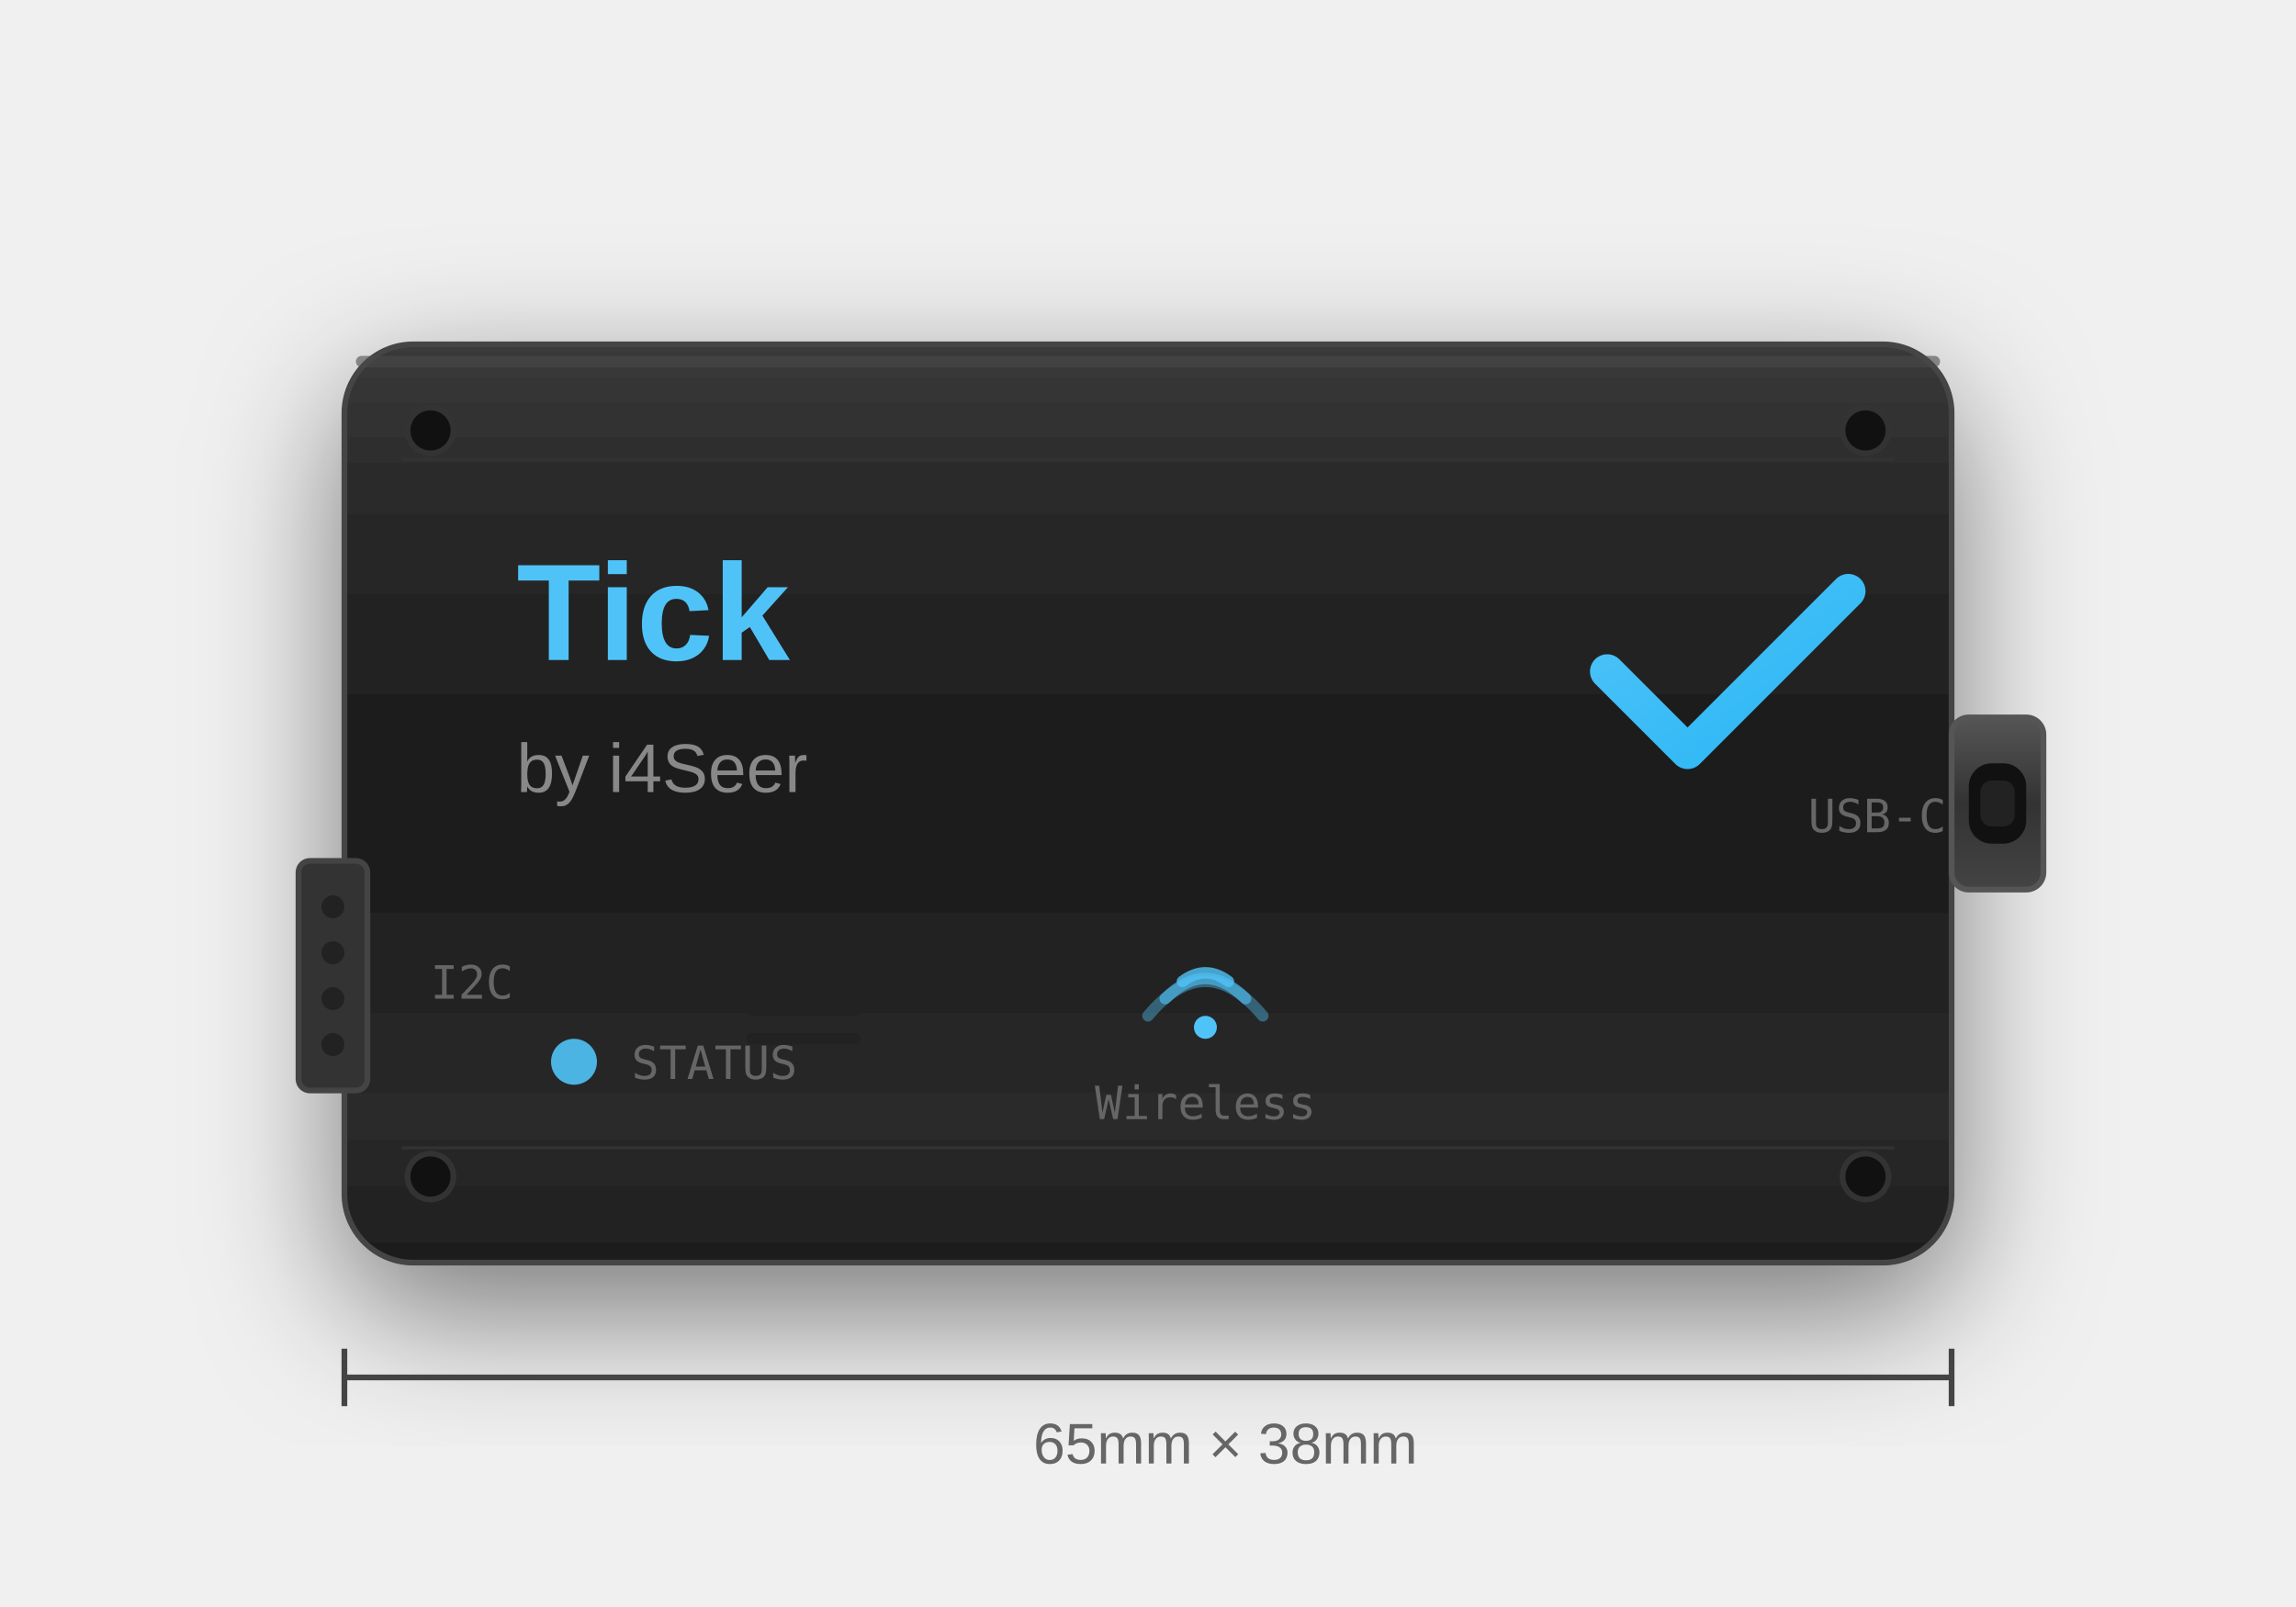
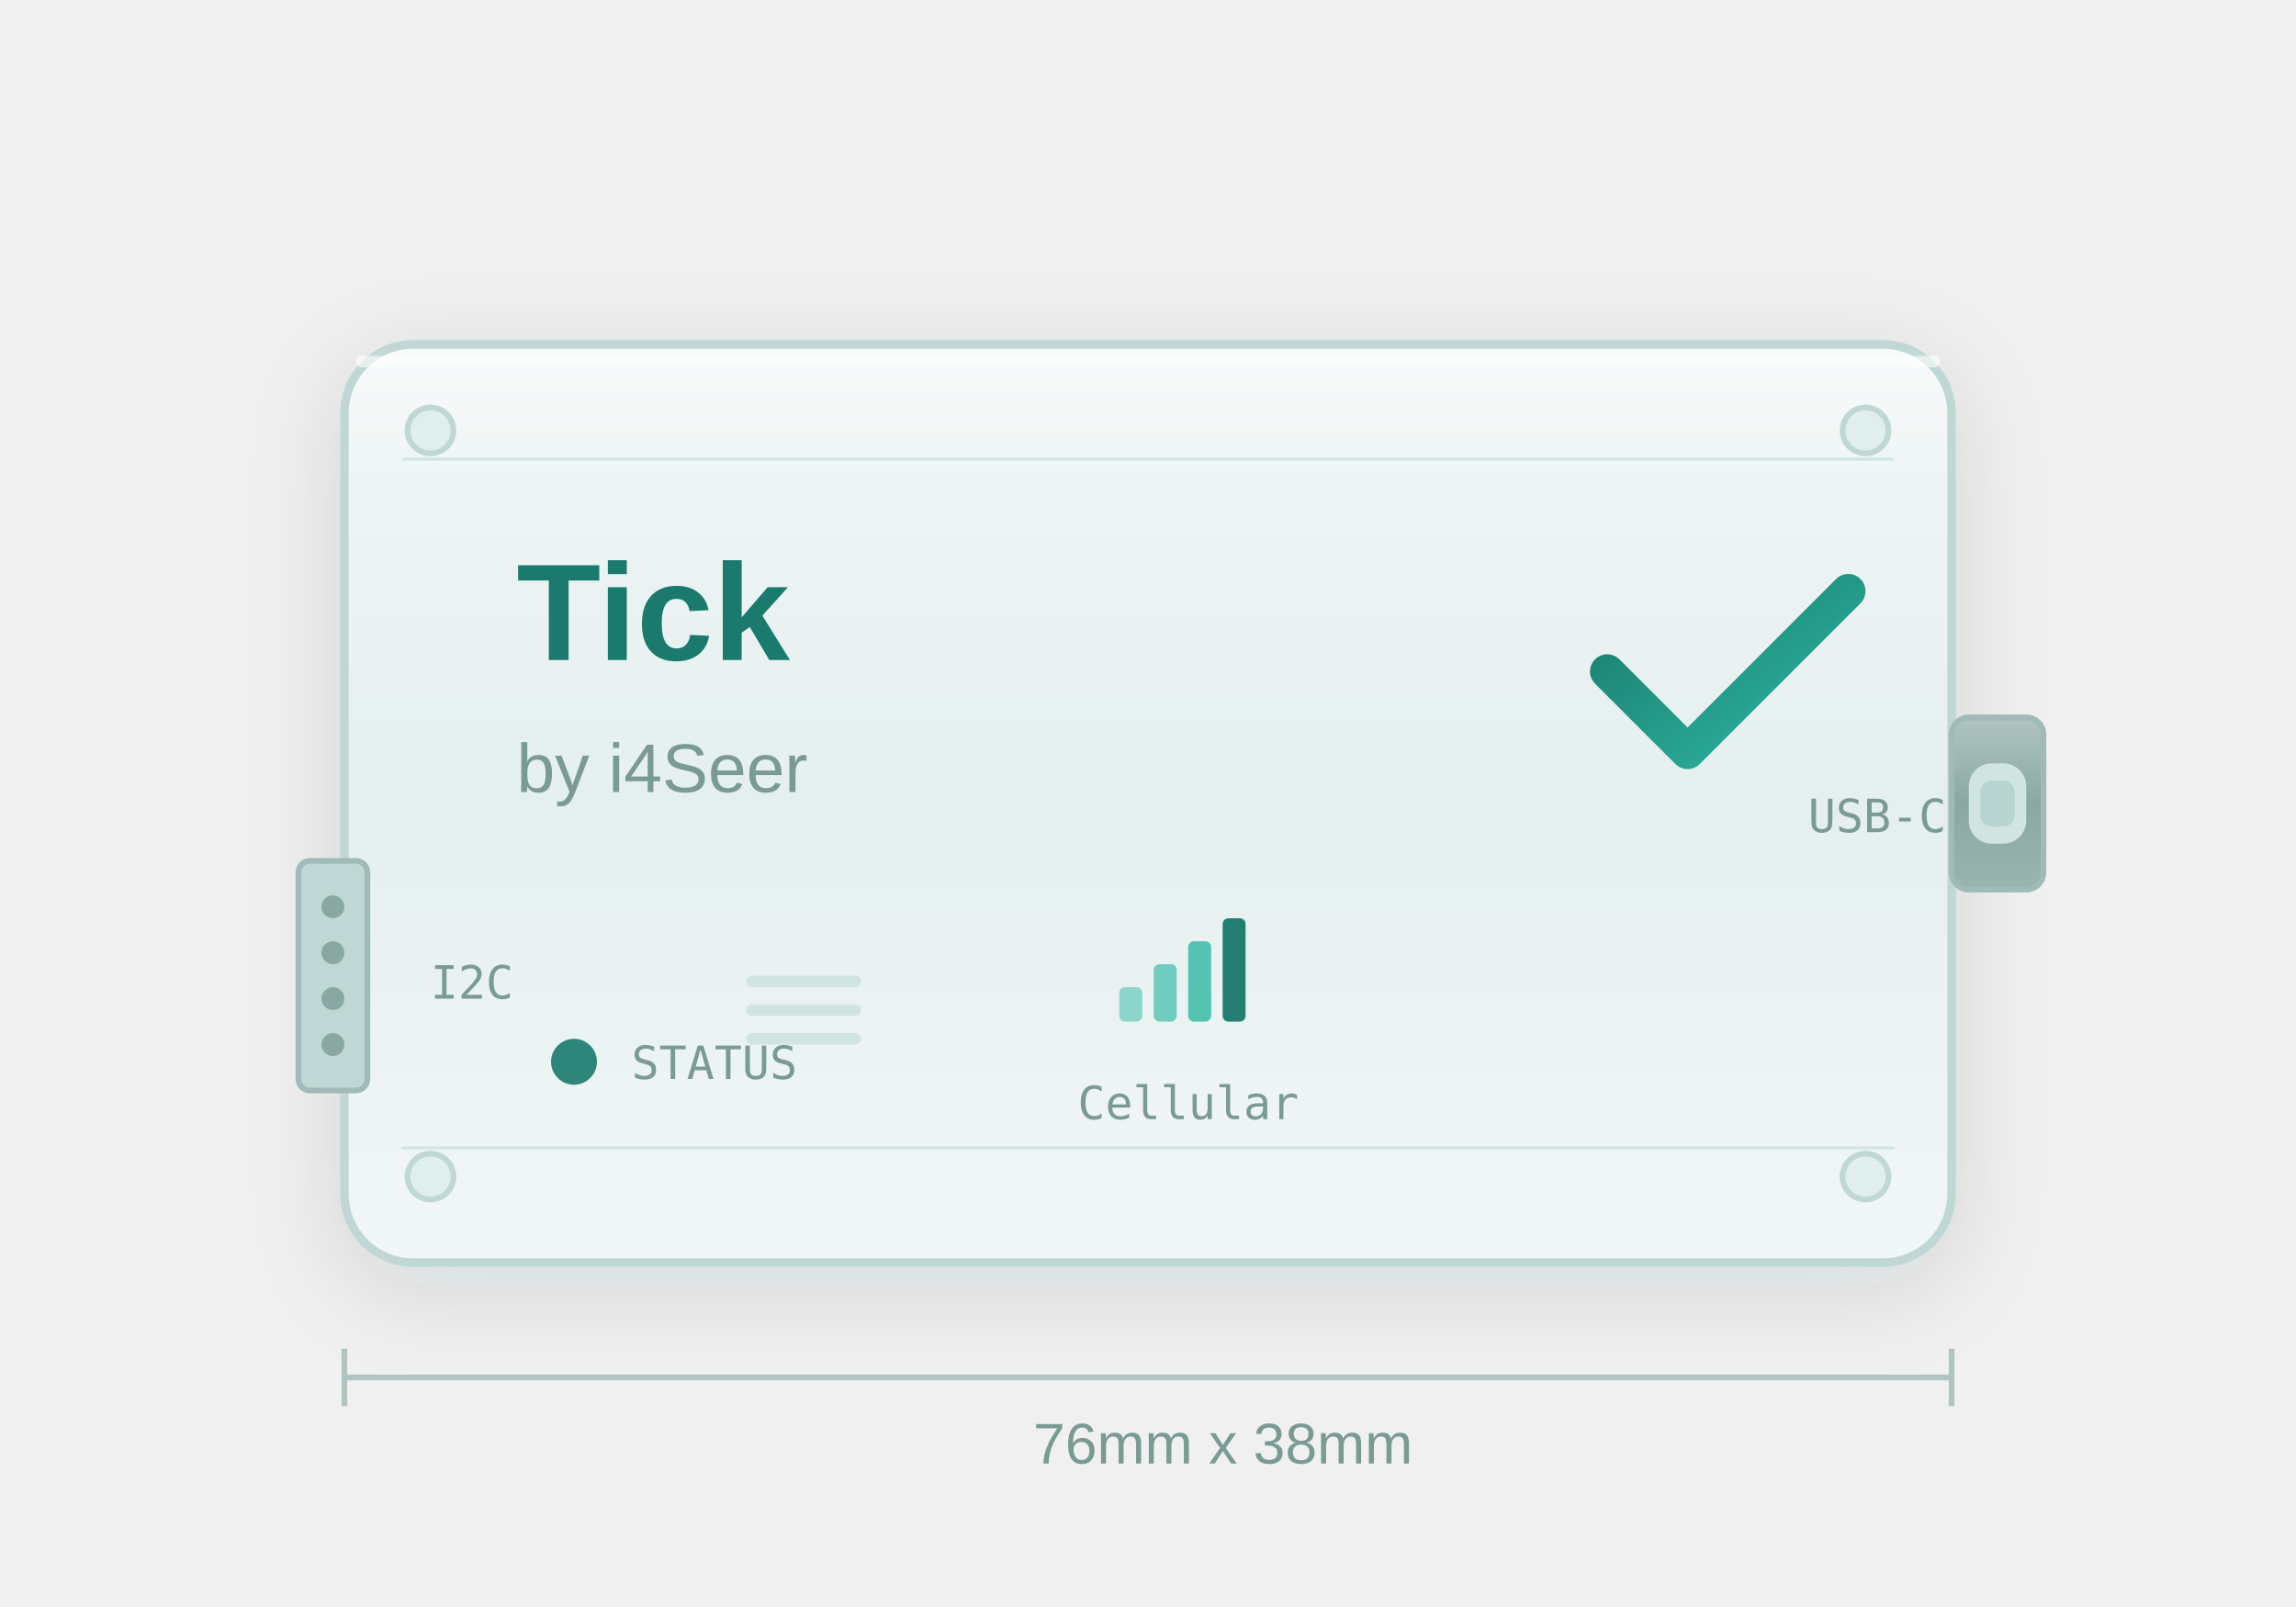
<svg xmlns="http://www.w3.org/2000/svg" viewBox="0 0 400 280">
  <defs>
    <linearGradient id="metalGradient" x1="0%" y1="0%" x2="0%" y2="100%">
-       <stop offset="0%" style="stop-color:#3a3a3a" />
-       <stop offset="15%" style="stop-color:#2a2a2a" />
-       <stop offset="50%" style="stop-color:#1a1a1a" />
-       <stop offset="85%" style="stop-color:#2a2a2a" />
-       <stop offset="100%" style="stop-color:#1e1e1e" />
+       <stop offset="0%" style="stop-color:#f8fafa" />
+       <stop offset="15%" style="stop-color:#eef5f4" />
+       <stop offset="50%" style="stop-color:#e4efee" />
+       <stop offset="85%" style="stop-color:#eef5f4" />
+       <stop offset="100%" style="stop-color:#f0f7f6" />
    </linearGradient>
-     <linearGradient id="blueGlow" x1="0%" y1="0%" x2="100%" y2="100%">
-       <stop offset="0%" style="stop-color:#4fc3f7" />
-       <stop offset="100%" style="stop-color:#29b6f6" />
+     <linearGradient id="tealGlow" x1="0%" y1="0%" x2="100%" y2="100%">
+       <stop offset="0%" style="stop-color:#1a7a6d" />
+       <stop offset="100%" style="stop-color:#2eb8a3" />
    </linearGradient>
    <linearGradient id="usbGradient" x1="0%" y1="0%" x2="0%" y2="100%">
-       <stop offset="0%" style="stop-color:#555" />
-       <stop offset="50%" style="stop-color:#333" />
-       <stop offset="100%" style="stop-color:#444" />
+       <stop offset="0%" style="stop-color:#b0c4c1" />
+       <stop offset="50%" style="stop-color:#8aa8a3" />
+       <stop offset="100%" style="stop-color:#9ab5b1" />
    </linearGradient>
    <filter id="shadow" x="-20%" y="-20%" width="140%" height="140%">
-       <feDropShadow dx="0" dy="8" stdDeviation="12" flood-color="#000" flood-opacity="0.5" />
-     </filter>
-     <filter id="innerShadow">
-       <feOffset dx="0" dy="1" />
-       <feGaussianBlur stdDeviation="1" result="blur" />
-       <feComposite in="SourceGraphic" in2="blur" operator="over" />
+       <feDropShadow dx="0" dy="4" stdDeviation="8" flood-color="#1a2e2a" flood-opacity="0.12" />
    </filter>
  </defs>
  <g filter="url(#shadow)">
-     <rect x="60" y="60" width="280" height="160" rx="12" ry="12" fill="url(#metalGradient)" stroke="#444" stroke-width="1" />
-     <rect x="62" y="62" width="276" height="2" rx="1" fill="#4a4a4a" opacity="0.6" />
-     <line x1="70" y1="80" x2="330" y2="80" stroke="#333" stroke-width="0.5" />
-     <line x1="70" y1="200" x2="330" y2="200" stroke="#333" stroke-width="0.5" />
+     <rect x="60" y="60" width="280" height="160" rx="12" ry="12" fill="url(#metalGradient)" stroke="#c0d8d5" stroke-width="1.5" />
+     <rect x="62" y="62" width="276" height="2" rx="1" fill="#ffffff" opacity="0.6" />
+     <line x1="70" y1="80" x2="330" y2="80" stroke="#d0e4e1" stroke-width="0.5" />
+     <line x1="70" y1="200" x2="330" y2="200" stroke="#d0e4e1" stroke-width="0.5" />
  </g>
  <g transform="translate(270, 85)">
-     <path d="M10 32 L24 46 L52 18" fill="none" stroke="url(#blueGlow)" stroke-width="6" stroke-linecap="round" stroke-linejoin="round" />
+     <path d="M10 32 L24 46 L52 18" fill="none" stroke="url(#tealGlow)" stroke-width="6" stroke-linecap="round" stroke-linejoin="round" />
  </g>
-   <text x="90" y="115" font-family="Arial, sans-serif" font-size="24" font-weight="bold" fill="#4fc3f7">Tick</text>
-   <text x="90" y="138" font-family="Arial, sans-serif" font-size="12" fill="#888">by i4Seer</text>
+   <text x="90" y="115" font-family="Arial, sans-serif" font-size="24" font-weight="bold" fill="#1a7a6d">Tick</text>
+   <text x="90" y="138" font-family="Arial, sans-serif" font-size="12" fill="#7a9a94">by i4Seer</text>
  <g transform="translate(60, 150)">
-     <rect x="-8" y="0" width="12" height="40" rx="2" fill="#333" stroke="#444" stroke-width="1" />
-     <circle cx="-2" cy="8" r="2" fill="#222" />
-     <circle cx="-2" cy="16" r="2" fill="#222" />
-     <circle cx="-2" cy="24" r="2" fill="#222" />
-     <circle cx="-2" cy="32" r="2" fill="#222" />
-     <text x="15" y="24" font-family="monospace" font-size="8" fill="#666">I2C</text>
+     <rect x="-8" y="0" width="12" height="40" rx="2" fill="#c0d8d5" stroke="#a0bab7" stroke-width="1" />
+     <circle cx="-2" cy="8" r="2" fill="#8aa8a3" />
+     <circle cx="-2" cy="16" r="2" fill="#8aa8a3" />
+     <circle cx="-2" cy="24" r="2" fill="#8aa8a3" />
+     <circle cx="-2" cy="32" r="2" fill="#8aa8a3" />
+     <text x="15" y="24" font-family="monospace" font-size="8" fill="#7a9a94">I2C</text>
  </g>
  <g transform="translate(340, 125)">
-     <rect x="0" y="0" width="16" height="30" rx="3" fill="url(#usbGradient)" stroke="#555" stroke-width="1" />
-     <rect x="3" y="8" width="10" height="14" rx="4" fill="#111" />
-     <rect x="5" y="11" width="6" height="8" rx="2" fill="#222" />
-     <text x="-25" y="20" font-family="monospace" font-size="8" fill="#666">USB-C</text>
+     <rect x="0" y="0" width="16" height="30" rx="3" fill="url(#usbGradient)" stroke="#a0bab7" stroke-width="1" />
+     <rect x="3" y="8" width="10" height="14" rx="4" fill="#d0e4e1" />
+     <rect x="5" y="11" width="6" height="8" rx="2" fill="#b8d4d0" />
+     <text x="-25" y="20" font-family="monospace" font-size="8" fill="#7a9a94">USB-C</text>
  </g>
-   <circle cx="100" cy="185" r="4" fill="#4fc3f7" opacity="0.9">
+   <circle cx="100" cy="185" r="4" fill="#1a7a6d" opacity="0.9">
    <animate attributeName="opacity" values="0.9;0.4;0.9" dur="2s" repeatCount="indefinite" />
  </circle>
-   <text x="110" y="188" font-family="monospace" font-size="8" fill="#666">STATUS</text>
-   <g transform="translate(200, 165)">
-     <path d="M0 12 Q10 0 20 12" fill="none" stroke="#4fc3f7" stroke-width="2" stroke-linecap="round" opacity="0.4" />
-     <path d="M3 9 Q10 2 17 9" fill="none" stroke="#4fc3f7" stroke-width="2" stroke-linecap="round" opacity="0.6" />
-     <path d="M6 6 Q10 3 14 6" fill="none" stroke="#4fc3f7" stroke-width="2" stroke-linecap="round" opacity="0.8" />
-     <circle cx="10" cy="14" r="2" fill="#4fc3f7" />
+   <text x="110" y="188" font-family="monospace" font-size="8" fill="#7a9a94">STATUS</text>
+   <g transform="translate(195, 160)">
+     <rect x="0" y="12" width="4" height="6" rx="1" fill="#2eb8a3" opacity="0.5" />
+     <rect x="6" y="8" width="4" height="10" rx="1" fill="#2eb8a3" opacity="0.65" />
+     <rect x="12" y="4" width="4" height="14" rx="1" fill="#2eb8a3" opacity="0.8" />
+     <rect x="18" y="0" width="4" height="18" rx="1" fill="#1a7a6d" opacity="0.95" />
  </g>
-   <text x="210" y="195" font-family="monospace" font-size="8" fill="#666" text-anchor="middle">Wireless</text>
+   <text x="207" y="195" font-family="monospace" font-size="8" fill="#7a9a94" text-anchor="middle">Cellular</text>
  <g transform="translate(130, 170)">
-     <rect x="0" y="0" width="20" height="2" rx="1" fill="#222" />
-     <rect x="0" y="5" width="20" height="2" rx="1" fill="#222" />
-     <rect x="0" y="10" width="20" height="2" rx="1" fill="#222" />
+     <rect x="0" y="0" width="20" height="2" rx="1" fill="#d0e4e1" />
+     <rect x="0" y="5" width="20" height="2" rx="1" fill="#d0e4e1" />
+     <rect x="0" y="10" width="20" height="2" rx="1" fill="#d0e4e1" />
  </g>
-   <circle cx="75" cy="75" r="4" fill="#111" stroke="#333" stroke-width="1" />
-   <circle cx="325" cy="75" r="4" fill="#111" stroke="#333" stroke-width="1" />
-   <circle cx="75" cy="205" r="4" fill="#111" stroke="#333" stroke-width="1" />
-   <circle cx="325" cy="205" r="4" fill="#111" stroke="#333" stroke-width="1" />
+   <circle cx="75" cy="75" r="4" fill="#e0eeec" stroke="#c0d8d5" stroke-width="1" />
+   <circle cx="325" cy="75" r="4" fill="#e0eeec" stroke="#c0d8d5" stroke-width="1" />
+   <circle cx="75" cy="205" r="4" fill="#e0eeec" stroke="#c0d8d5" stroke-width="1" />
+   <circle cx="325" cy="205" r="4" fill="#e0eeec" stroke="#c0d8d5" stroke-width="1" />
  <g transform="translate(60, 240)">
-     <line x1="0" y1="0" x2="280" y2="0" stroke="#444" stroke-width="1" />
-     <line x1="0" y1="-5" x2="0" y2="5" stroke="#444" stroke-width="1" />
-     <line x1="280" y1="-5" x2="280" y2="5" stroke="#444" stroke-width="1" />
-     <text x="120" y="15" font-family="Arial, sans-serif" font-size="10" fill="#666">65mm × 38mm</text>
+     <line x1="0" y1="0" x2="280" y2="0" stroke="#b0c4c1" stroke-width="1" />
+     <line x1="0" y1="-5" x2="0" y2="5" stroke="#b0c4c1" stroke-width="1" />
+     <line x1="280" y1="-5" x2="280" y2="5" stroke="#b0c4c1" stroke-width="1" />
+     <text x="120" y="15" font-family="Arial, sans-serif" font-size="10" fill="#7a9a94">76mm x 38mm</text>
  </g>
</svg>
